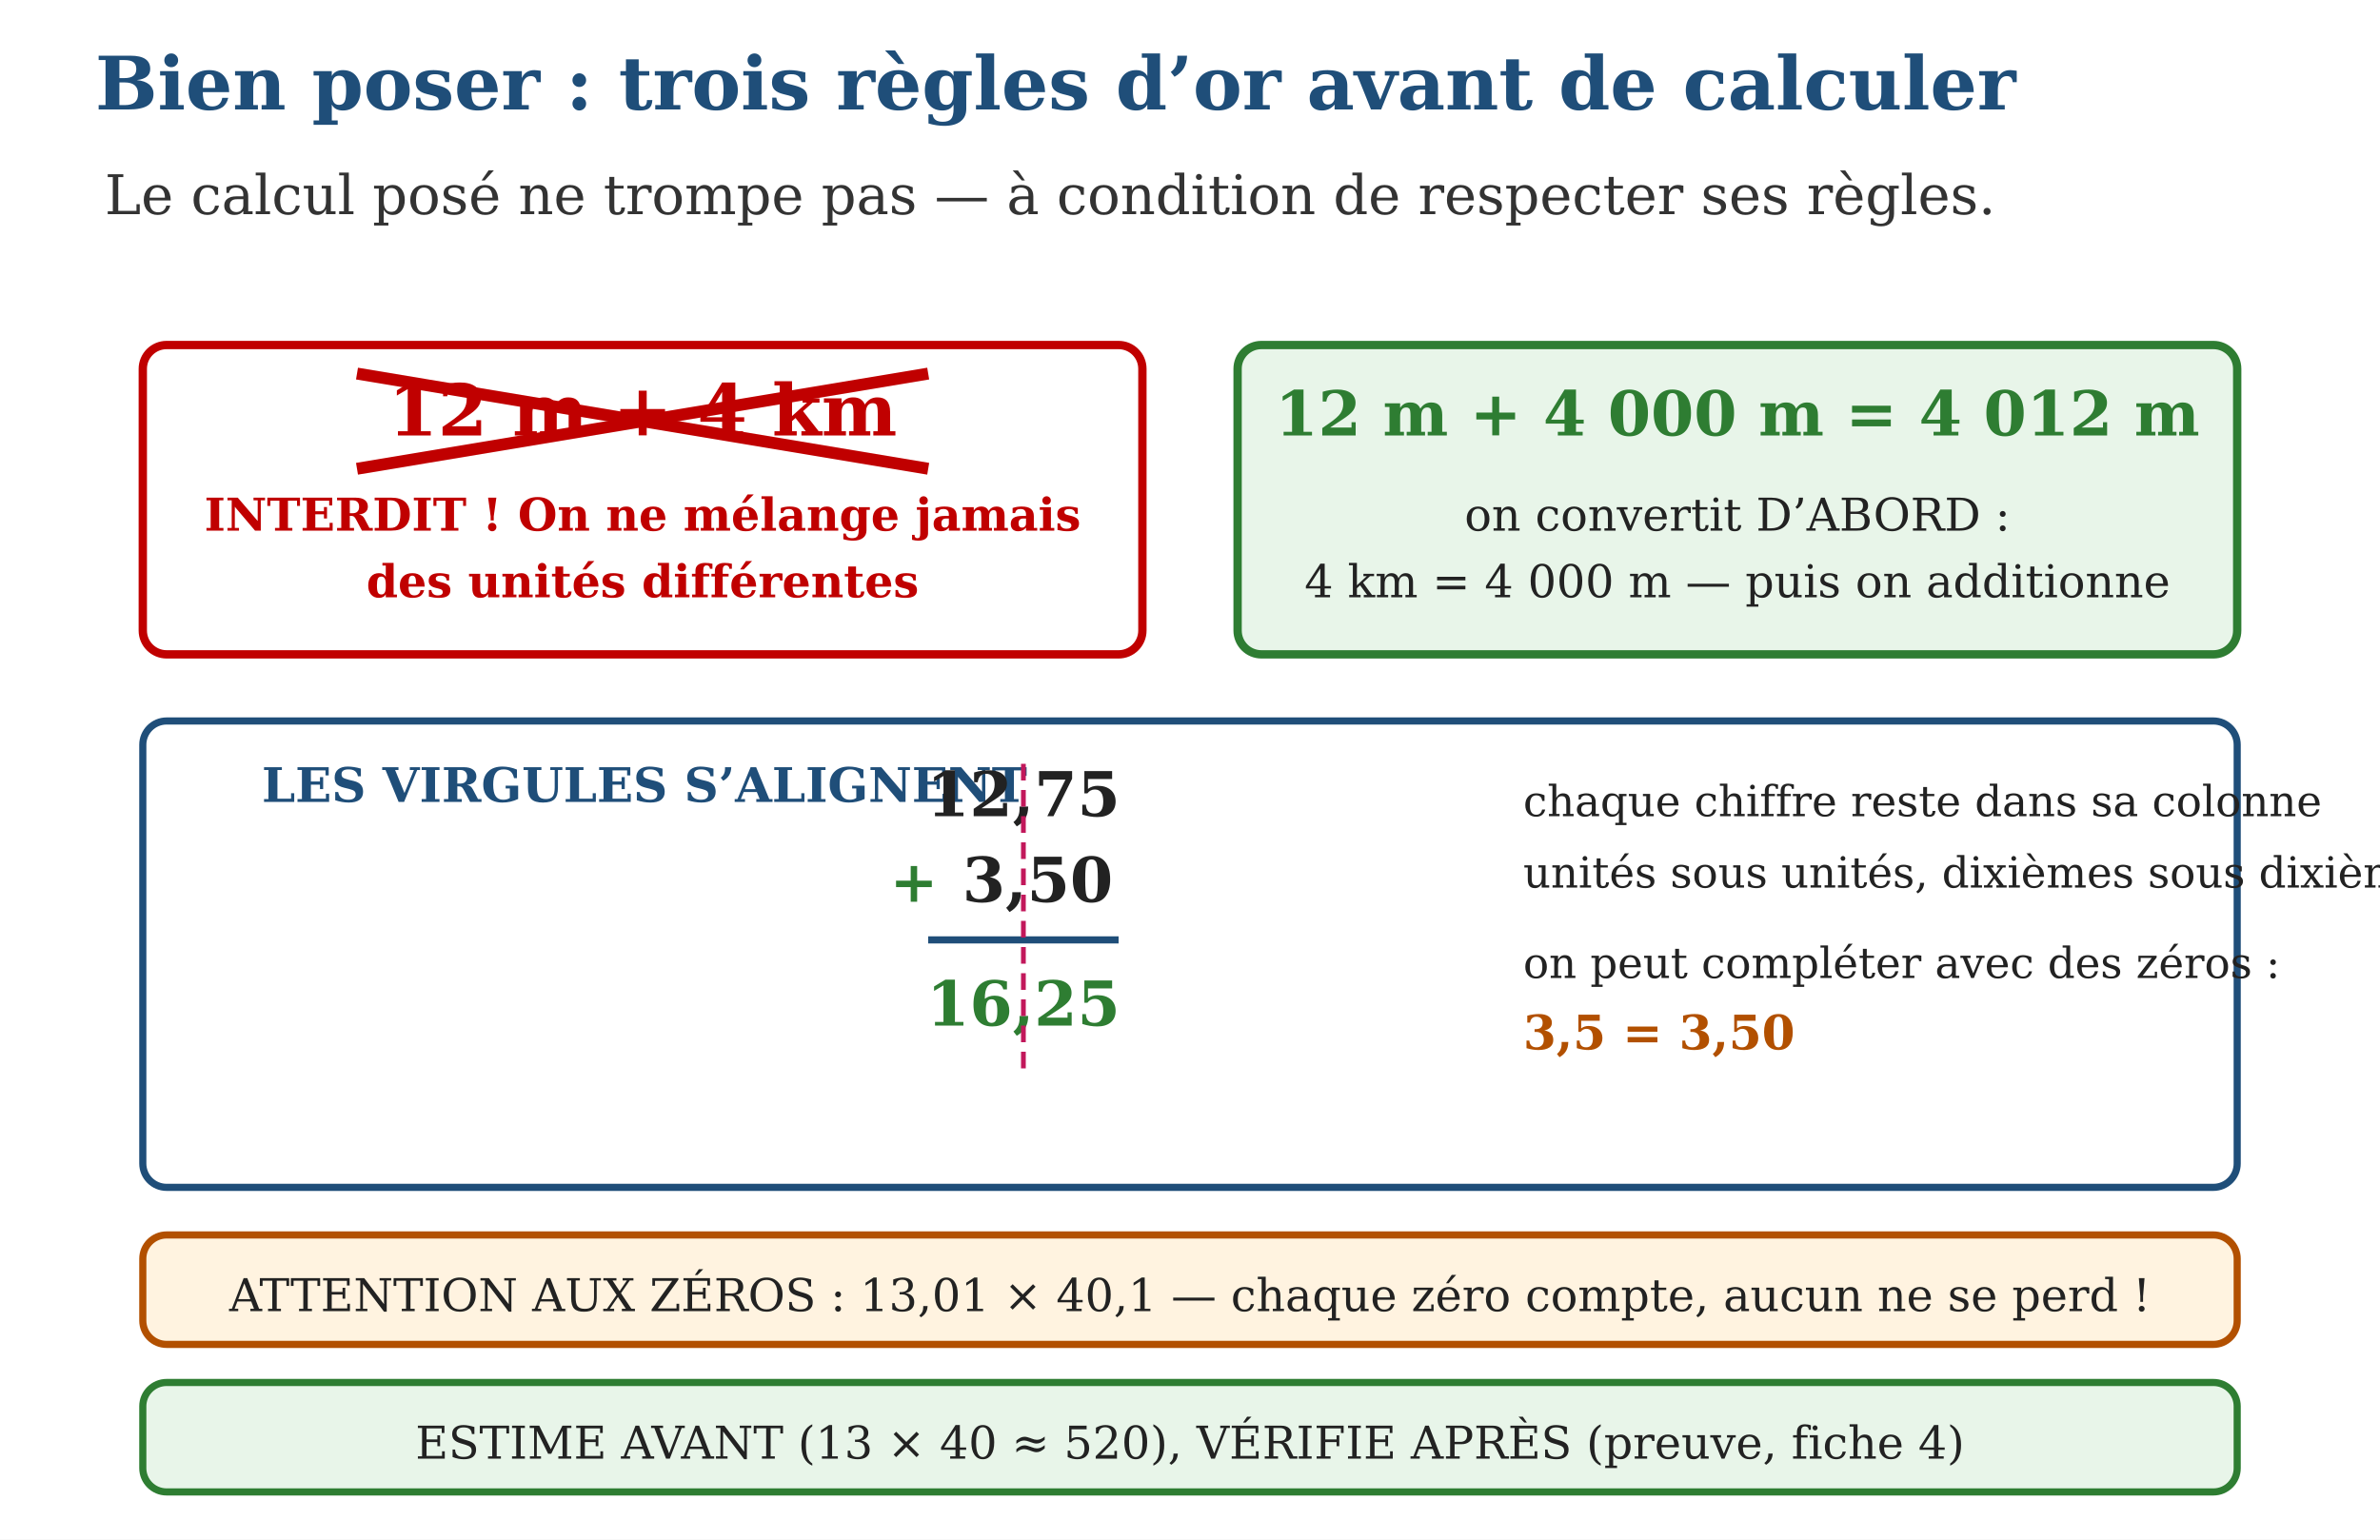
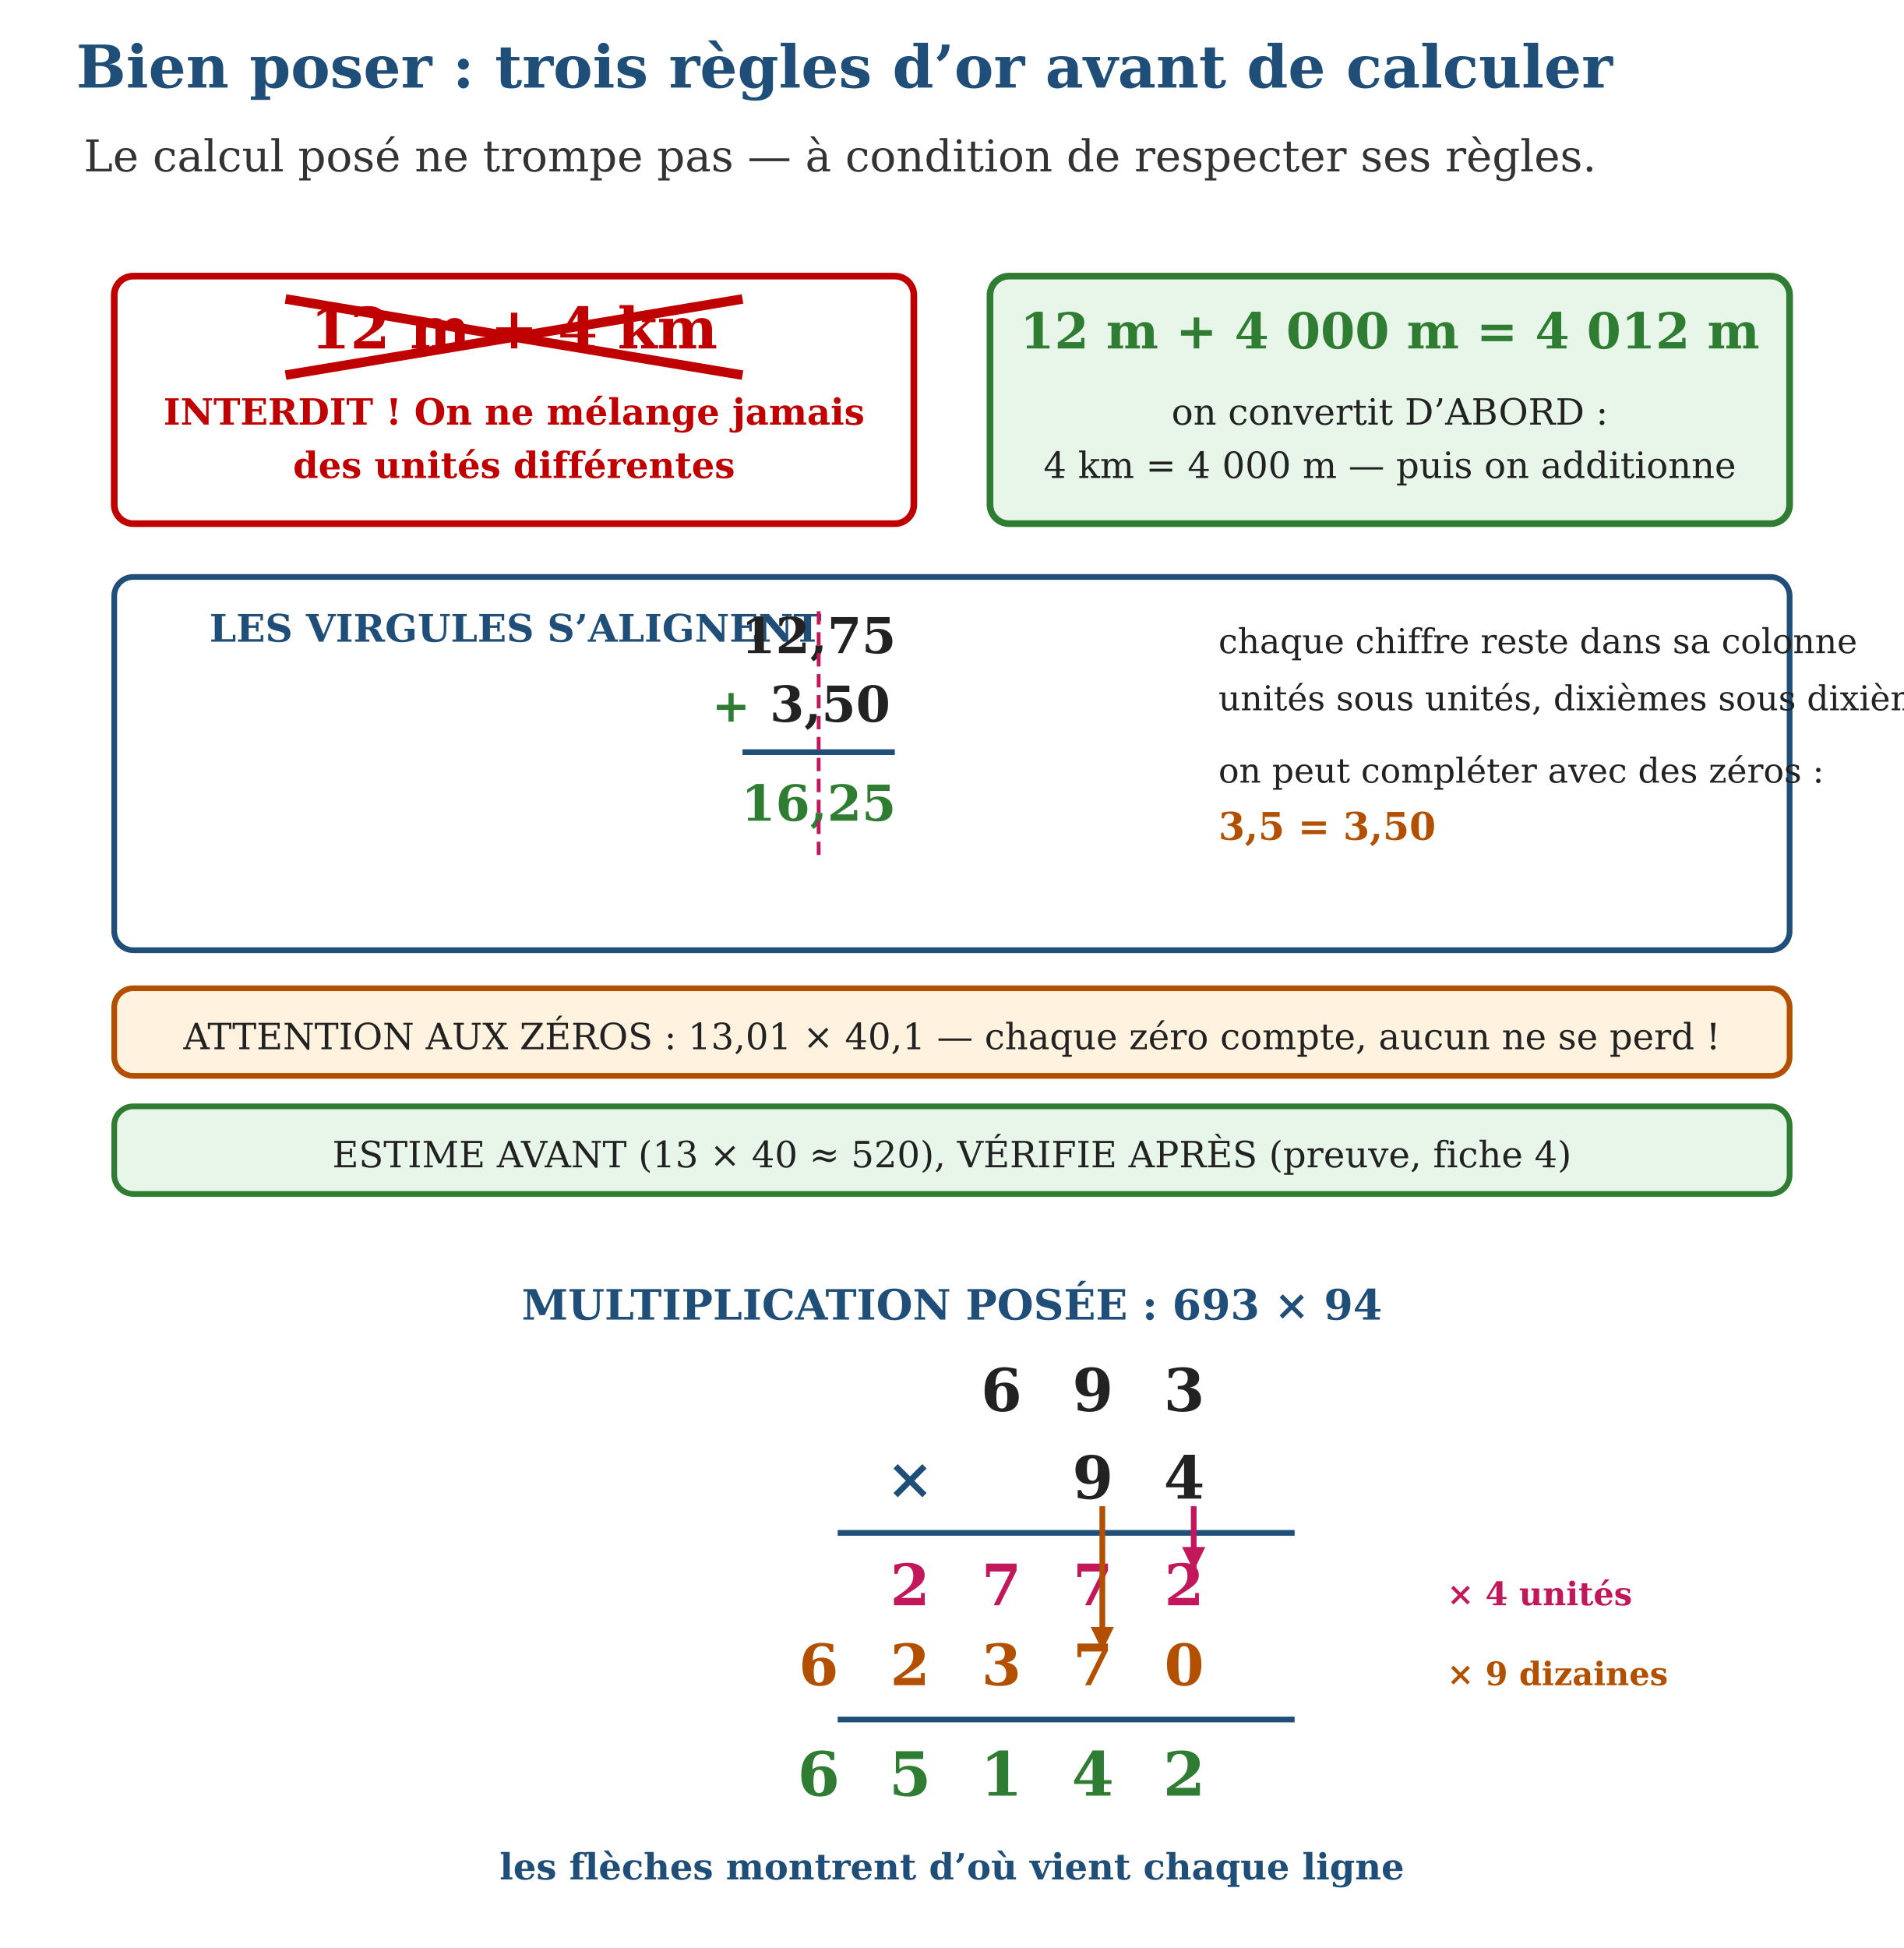
- <svg xmlns="http://www.w3.org/2000/svg" width="1000" height="647">
+ <svg xmlns="http://www.w3.org/2000/svg" width="1000" height="1023">
  <rect width="100%" height="100%" fill="white" />
  <text x="40" y="46" font-family="DejaVu Serif" font-size="31" font-weight="bold" fill="#1F4E79">Bien poser : trois règles d’or avant de calculer</text>
  <text x="44" y="90" font-family="DejaVu Serif" font-size="23" fill="#333">Le calcul posé ne trompe pas — à condition de respecter ses règles.</text>
  <rect x="60" y="145" width="420" height="130" rx="10" fill="white" stroke="#C00000" stroke-width="3.5" />
  <text x="270" y="183" font-family="DejaVu Serif" font-size="30" fill="#C00000" font-weight="bold" text-anchor="middle">12 m + 4 km</text>
  <line x1="150" y1="157" x2="390" y2="197" stroke="#C00000" stroke-width="5" />
  <line x1="150" y1="197" x2="390" y2="157" stroke="#C00000" stroke-width="5" />
  <text x="270" y="223" font-family="DejaVu Serif" font-size="19" fill="#C00000" font-weight="bold" text-anchor="middle">INTERDIT ! On ne mélange jamais</text>
  <text x="270" y="251" font-family="DejaVu Serif" font-size="19" fill="#C00000" font-weight="bold" text-anchor="middle">des unités différentes</text>
  <rect x="520" y="145" width="420" height="130" rx="10" fill="#E8F5E9" stroke="#2E7D32" stroke-width="3.5" />
  <text x="730" y="183" font-family="DejaVu Serif" font-size="26" fill="#2E7D32" font-weight="bold" text-anchor="middle">12 m + 4 000 m = 4 012 m</text>
  <text x="730" y="223" font-family="DejaVu Serif" font-size="19" fill="#222" font-weight="normal" text-anchor="middle">on convertit D’ABORD :</text>
  <text x="730" y="251" font-family="DejaVu Serif" font-size="19" fill="#222" font-weight="normal" text-anchor="middle">4 km = 4 000 m — puis on additionne</text>
  <rect x="60" y="303" width="880" height="196" rx="10" fill="white" stroke="#1F4E79" stroke-width="3" />
  <text x="110" y="337" font-family="DejaVu Serif" font-size="20" fill="#1F4E79" font-weight="bold" text-anchor="start">LES VIRGULES S’ALIGNENT</text>
  <text x="430" y="343" font-family="DejaVu Serif" font-size="26" fill="#222" font-weight="bold" text-anchor="middle">12,75</text>
  <text x="384" y="379" font-family="DejaVu Serif" font-size="24" fill="#2E7D32" font-weight="bold" text-anchor="middle">+</text>
  <text x="436" y="379" font-family="DejaVu Serif" font-size="26" fill="#222" font-weight="bold" text-anchor="middle">3,50</text>
  <line x1="390" y1="395" x2="470" y2="395" stroke="#1F4E79" stroke-width="3" />
  <text x="430" y="431" font-family="DejaVu Serif" font-size="26" fill="#2E7D32" font-weight="bold" text-anchor="middle">16,25</text>
  <line x1="430" y1="321" x2="430" y2="451" stroke="#C2185B" stroke-width="2" stroke-dasharray="7 4" />
  <text x="640" y="343" font-family="DejaVu Serif" font-size="18" fill="#222" font-weight="normal" text-anchor="start">chaque chiffre reste dans sa colonne</text>
  <text x="640" y="373" font-family="DejaVu Serif" font-size="18" fill="#222" font-weight="normal" text-anchor="start">unités sous unités, dixièmes sous dixièmes</text>
  <text x="640" y="411" font-family="DejaVu Serif" font-size="18" fill="#222" font-weight="normal" text-anchor="start">on peut compléter avec des zéros :</text>
  <text x="640" y="441" font-family="DejaVu Serif" font-size="20" fill="#B25000" font-weight="bold" text-anchor="start">3,5 = 3,50</text>
  <rect x="60" y="519" width="880" height="46" rx="10" fill="#FFF3E0" stroke="#B25000" stroke-width="3" />
  <text x="500" y="551" font-family="DejaVu Serif" font-size="19" fill="#222" font-weight="normal" text-anchor="middle">ATTENTION AUX ZÉROS : 13,01 × 40,1 — chaque zéro compte, aucun ne se perd !</text>
  <rect x="60" y="581" width="880" height="46" rx="10" fill="#E8F5E9" stroke="#2E7D32" stroke-width="3" />
  <text x="500" y="613" font-family="DejaVu Serif" font-size="19" fill="#222" font-weight="normal" text-anchor="middle">ESTIME AVANT (13 × 40 ≈ 520), VÉRIFIE APRÈS (preuve, fiche 4)</text>
+   <text x="500" y="693" font-family="DejaVu Serif" font-size="22" fill="#1F4E79" font-weight="bold" text-anchor="middle">MULTIPLICATION POSÉE : 693 × 94</text>
+   <text x="526" y="741" font-family="DejaVu Serif" font-size="31" fill="#222" font-weight="bold" text-anchor="middle">6</text>
+   <text x="574" y="741" font-family="DejaVu Serif" font-size="31" fill="#222" font-weight="bold" text-anchor="middle">9</text>
+   <text x="622" y="741" font-family="DejaVu Serif" font-size="31" fill="#222" font-weight="bold" text-anchor="middle">3</text>
+   <text x="478" y="787" font-family="DejaVu Serif" font-size="30" fill="#1F4E79" font-weight="bold" text-anchor="middle">×</text>
+   <text x="574" y="787" font-family="DejaVu Serif" font-size="31" fill="#222" font-weight="bold" text-anchor="middle">9</text>
+   <text x="622" y="787" font-family="DejaVu Serif" font-size="31" fill="#222" font-weight="bold" text-anchor="middle">4</text>
+   <line x1="440" y1="805" x2="680" y2="805" stroke="#1F4E79" stroke-width="3" />
+   <text x="478" y="843" font-family="DejaVu Serif" font-size="30" fill="#C2185B" font-weight="bold" text-anchor="middle">2</text>
+   <text x="526" y="843" font-family="DejaVu Serif" font-size="30" fill="#C2185B" font-weight="bold" text-anchor="middle">7</text>
+   <text x="574" y="843" font-family="DejaVu Serif" font-size="30" fill="#C2185B" font-weight="bold" text-anchor="middle">7</text>
+   <text x="622" y="843" font-family="DejaVu Serif" font-size="30" fill="#C2185B" font-weight="bold" text-anchor="middle">2</text>
+   <line x1="627" y1="791" x2="627" y2="825" stroke="#C2185B" stroke-width="3" />
+   <polygon points="627,825 620.91,812.394 633.09,812.394" fill="#C2185B" />
+   <text x="430" y="885" font-family="DejaVu Serif" font-size="30" fill="#B25000" font-weight="bold" text-anchor="middle">6</text>
+   <text x="478" y="885" font-family="DejaVu Serif" font-size="30" fill="#B25000" font-weight="bold" text-anchor="middle">2</text>
+   <text x="526" y="885" font-family="DejaVu Serif" font-size="30" fill="#B25000" font-weight="bold" text-anchor="middle">3</text>
+   <text x="574" y="885" font-family="DejaVu Serif" font-size="30" fill="#B25000" font-weight="bold" text-anchor="middle">7</text>
+   <text x="622" y="885" font-family="DejaVu Serif" font-size="30" fill="#B25000" font-weight="bold" text-anchor="middle">0</text>
+   <line x1="579" y1="791" x2="579" y2="867" stroke="#B25000" stroke-width="3" />
+   <polygon points="579,867 572.91,854.394 585.09,854.394" fill="#B25000" />
+   <line x1="440" y1="903" x2="680" y2="903" stroke="#1F4E79" stroke-width="3" />
+   <text x="430" y="943" font-family="DejaVu Serif" font-size="32" fill="#2E7D32" font-weight="bold" text-anchor="middle">6</text>
+   <text x="478" y="943" font-family="DejaVu Serif" font-size="32" fill="#2E7D32" font-weight="bold" text-anchor="middle">5</text>
+   <text x="526" y="943" font-family="DejaVu Serif" font-size="32" fill="#2E7D32" font-weight="bold" text-anchor="middle">1</text>
+   <text x="574" y="943" font-family="DejaVu Serif" font-size="32" fill="#2E7D32" font-weight="bold" text-anchor="middle">4</text>
+   <text x="622" y="943" font-family="DejaVu Serif" font-size="32" fill="#2E7D32" font-weight="bold" text-anchor="middle">2</text>
+   <text x="760" y="843" font-family="DejaVu Serif" font-size="17" fill="#C2185B" font-weight="bold" text-anchor="start">× 4 unités</text>
+   <text x="760" y="885" font-family="DejaVu Serif" font-size="17" fill="#B25000" font-weight="bold" text-anchor="start">× 9 dizaines</text>
+   <text x="500" y="987" font-family="DejaVu Serif" font-size="19" fill="#1F4E79" font-weight="bold" text-anchor="middle">les flèches montrent d’où vient chaque ligne</text>
</svg>
